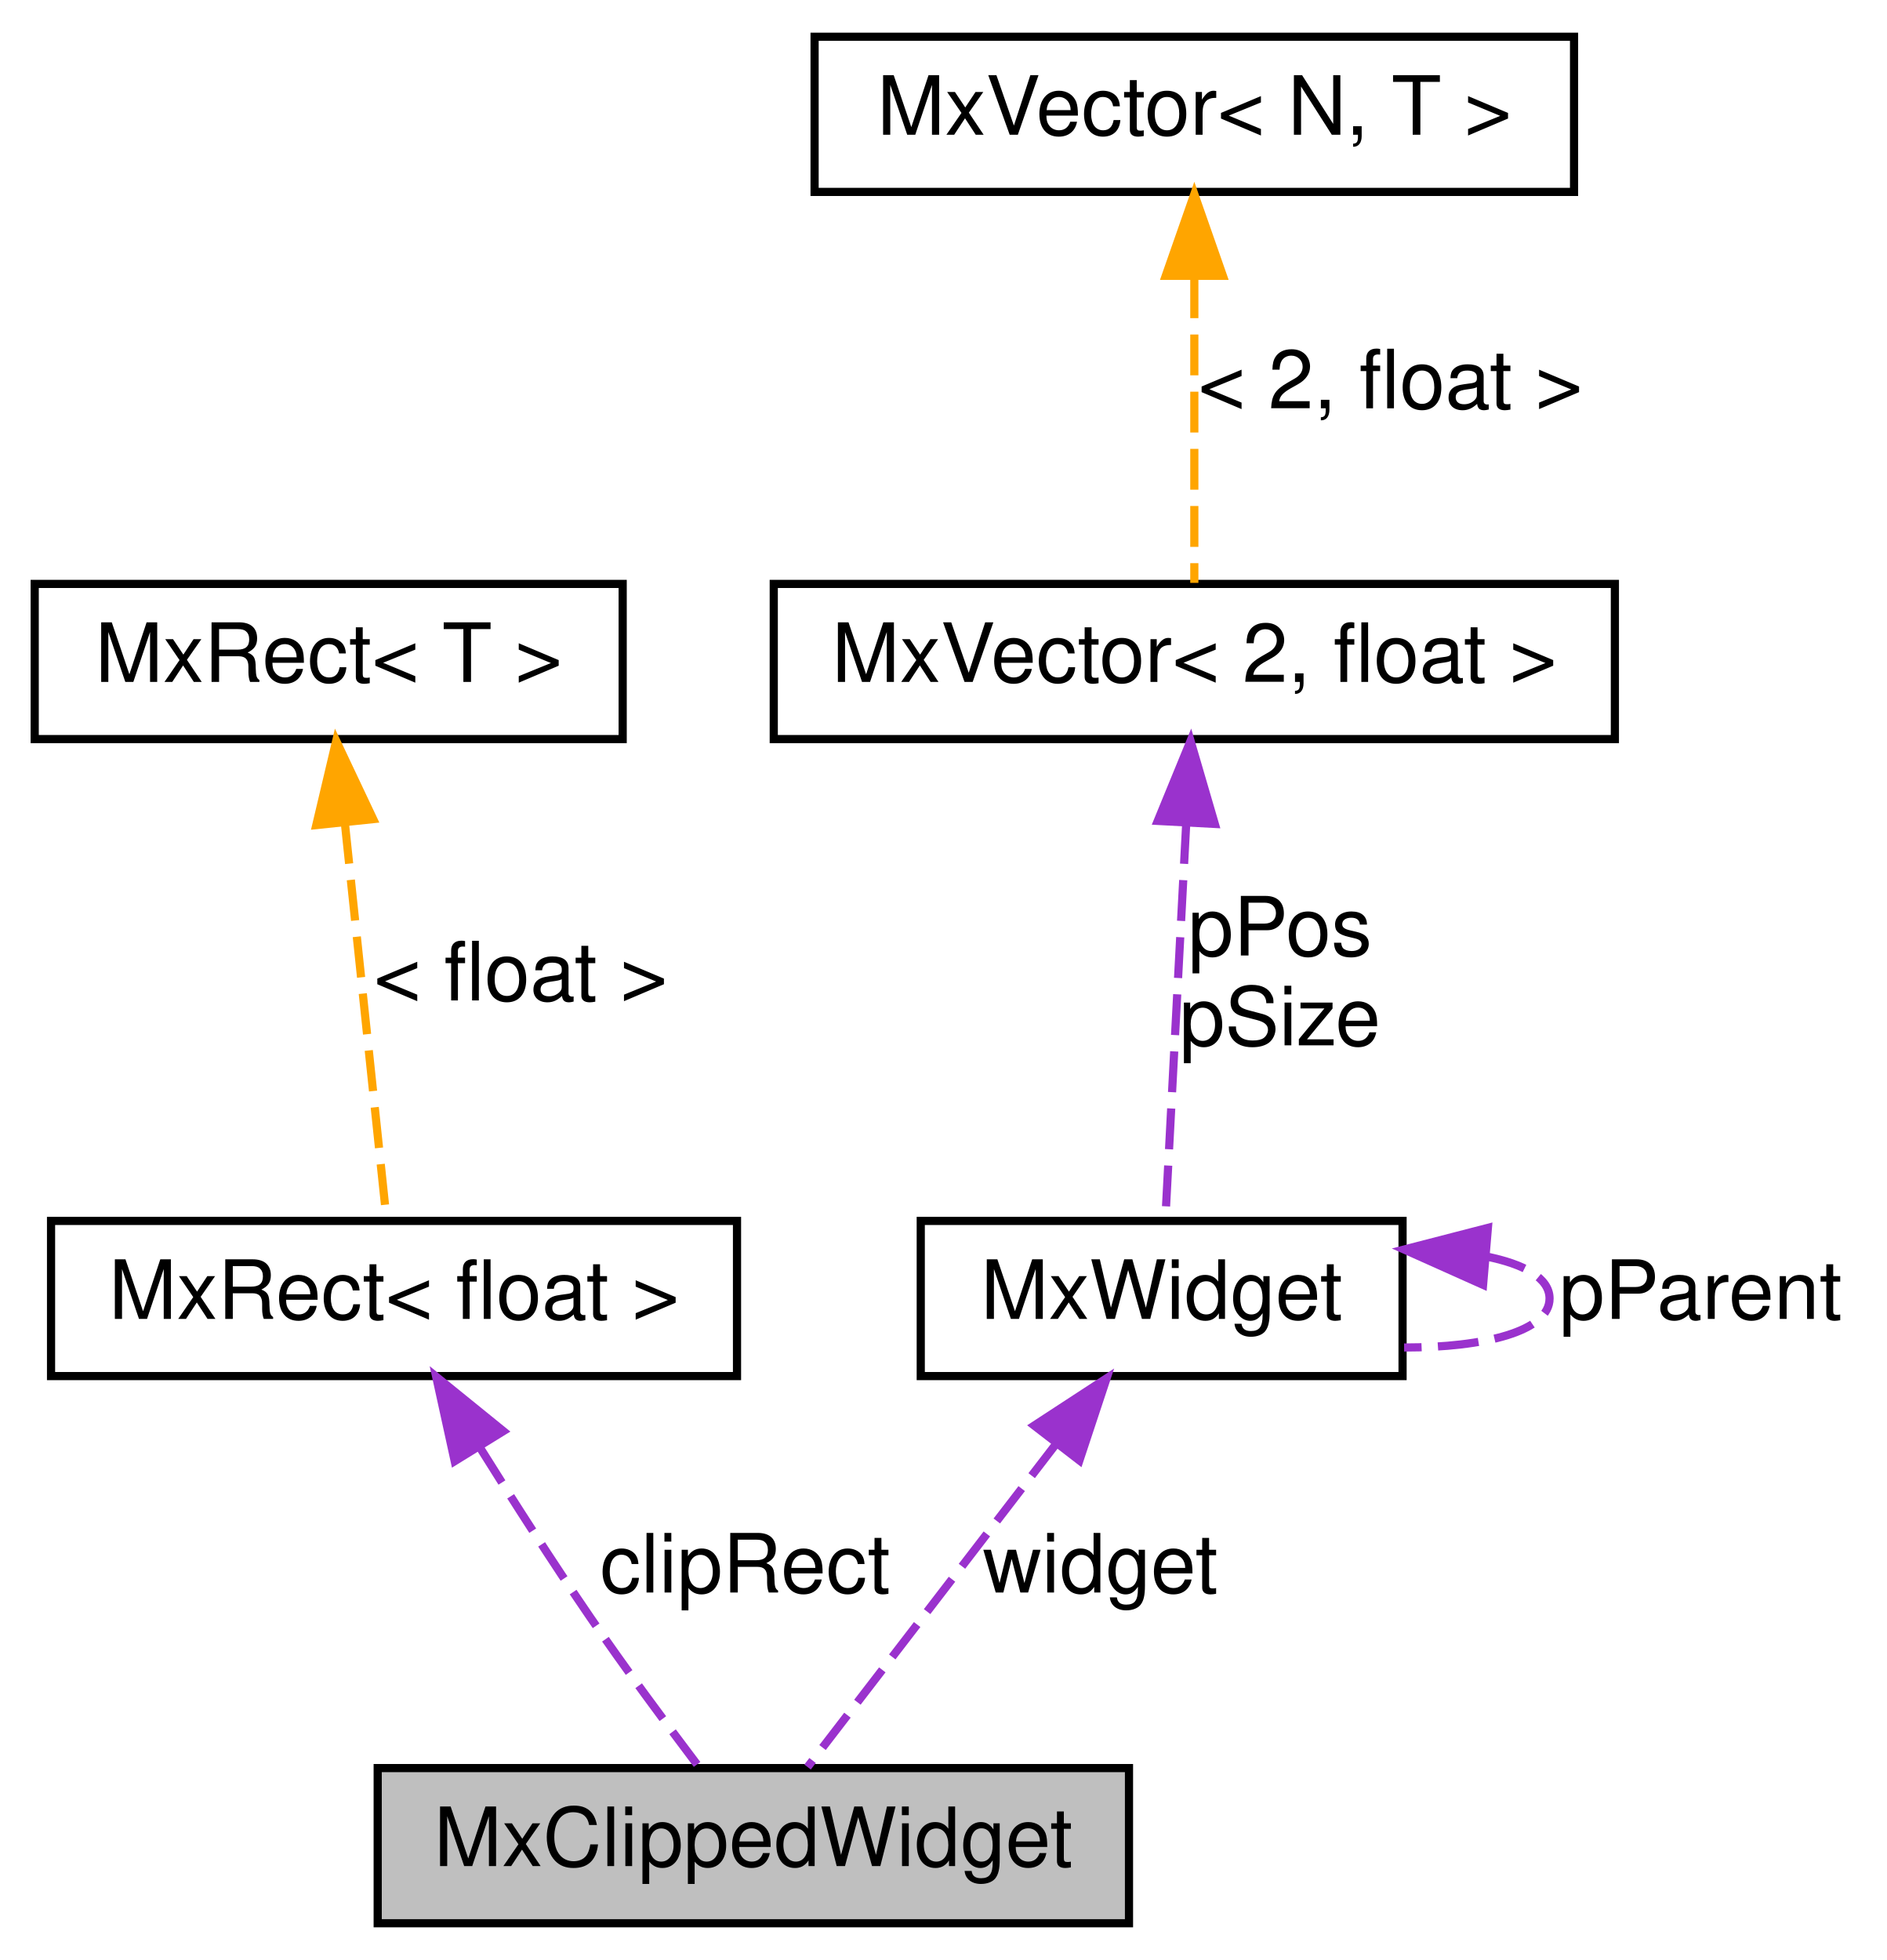
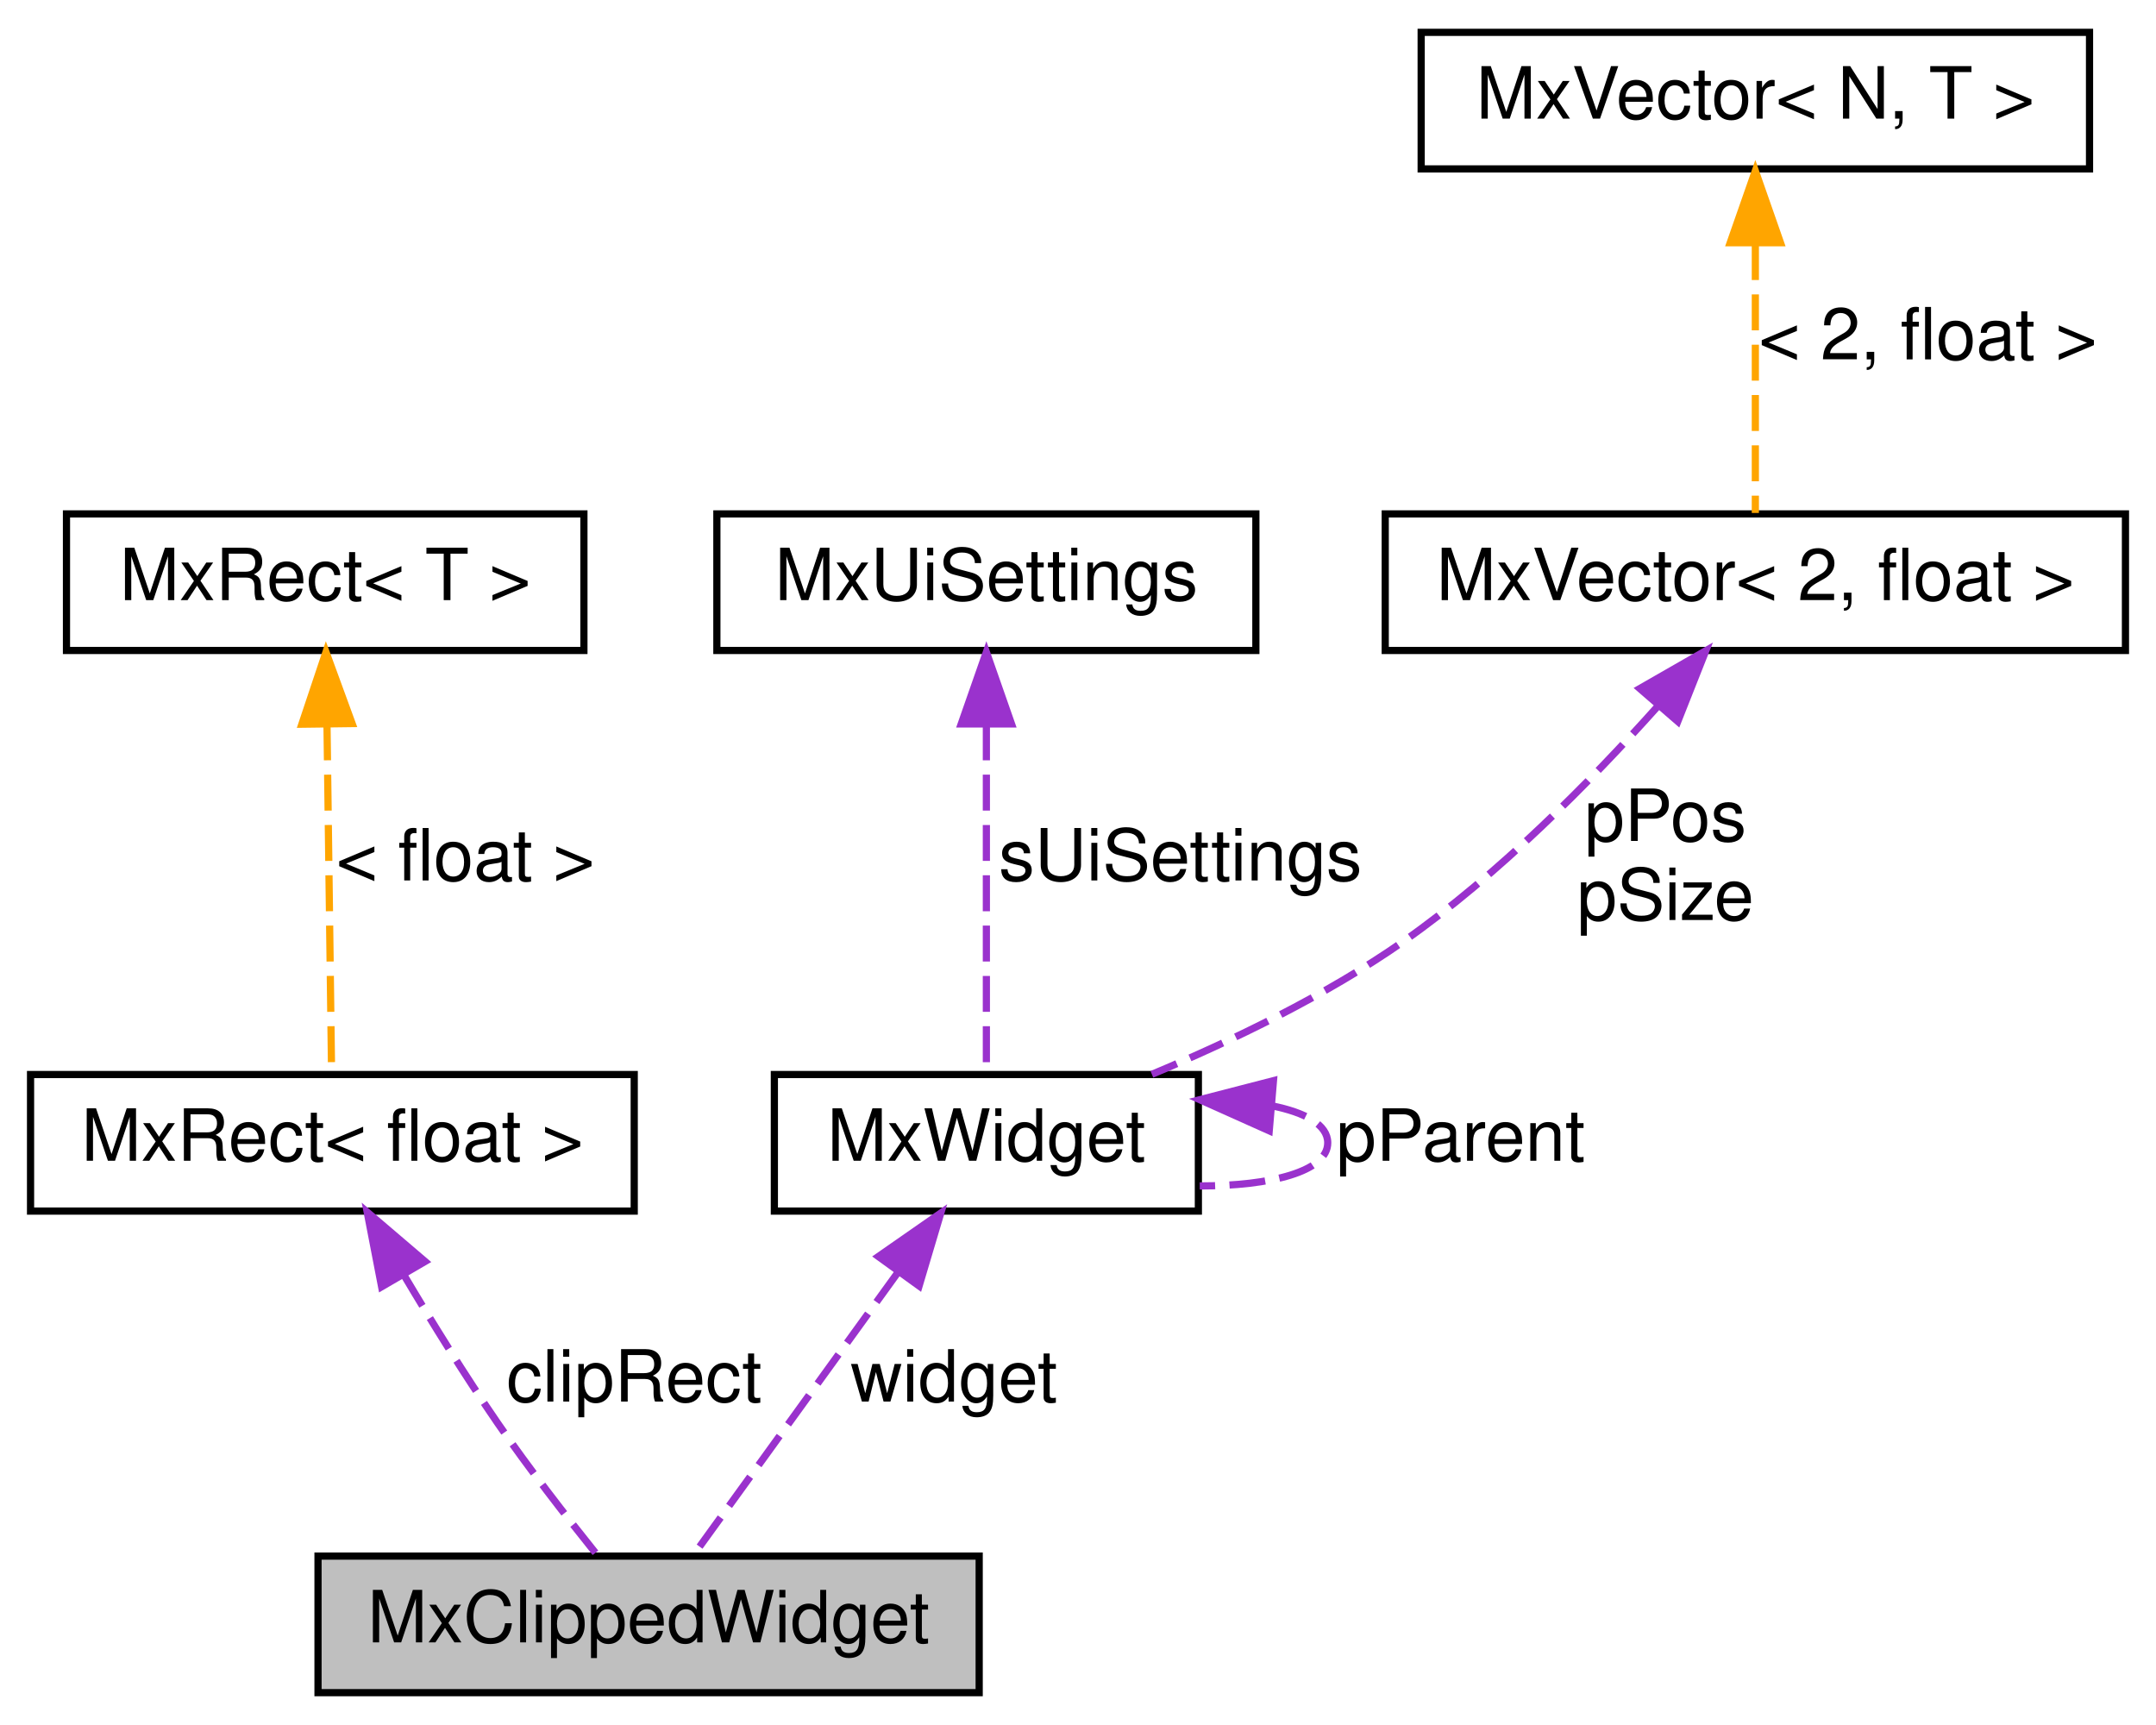
- <svg xmlns="http://www.w3.org/2000/svg" xmlns:xlink="http://www.w3.org/1999/xlink" width="231pt" height="240pt" viewBox="0.00 0.00 230.50 240.00">
+ <svg xmlns="http://www.w3.org/2000/svg" xmlns:xlink="http://www.w3.org/1999/xlink" width="300pt" height="240pt" viewBox="0.00 0.00 299.50 240.00">
  <g id="graph0" class="graph" transform="scale(1 1) rotate(0) translate(4 236)">
    <g id="node1" class="node">
      <g id="a_node1">
        <a xlink:title=" ">
-           <polygon fill="#bfbfbf" stroke="black" points="42,-0.5 42,-19.5 134,-19.5 134,-0.5 42,-0.5" />
-           <text text-anchor="middle" x="88" y="-7.5" font-family="Helvetica,sans-Serif" font-size="10.00">MxClippedWidget</text>
+           <polygon fill="#bfbfbf" stroke="black" points="40,-0.5 40,-19.5 132,-19.5 132,-0.5 40,-0.5" />
+           <text text-anchor="middle" x="86" y="-7.5" font-family="Helvetica,sans-Serif" font-size="10.00">MxClippedWidget</text>
        </a>
      </g>
    </g>
    <g id="node2" class="node">
      <g id="a_node2">
        <a xlink:href="class_mx_rect.html" target="_top" xlink:title=" ">
-           <polygon fill="none" stroke="black" points="2,-67.5 2,-86.5 86,-86.5 86,-67.5 2,-67.5" />
-           <text text-anchor="middle" x="44" y="-74.5" font-family="Helvetica,sans-Serif" font-size="10.00">MxRect&lt; float &gt;</text>
+           <polygon fill="none" stroke="black" points="0,-67.5 0,-86.5 84,-86.5 84,-67.5 0,-67.5" />
+           <text text-anchor="middle" x="42" y="-74.5" font-family="Helvetica,sans-Serif" font-size="10.00">MxRect&lt; float &gt;</text>
        </a>
      </g>
    </g>
    <g id="edge1" class="edge">
-       <path fill="none" stroke="#9a32cd" stroke-dasharray="5,2" d="M54.55,-58.7C58.64,-52.15 63.44,-44.66 68,-38 72.22,-31.84 77.22,-25.09 81.16,-19.88" />
-       <polygon fill="#9a32cd" stroke="#9a32cd" points="51.43,-57.08 49.16,-67.43 57.39,-60.76 51.43,-57.08" />
-       <text text-anchor="middle" x="87" y="-41" font-family="Helvetica,sans-Serif" font-size="10.00"> clipRect</text>
+       <path fill="none" stroke="#9a32cd" stroke-dasharray="5,2" d="M51.95,-58.61C55.85,-52.04 60.48,-44.57 65,-38 69.31,-31.74 74.56,-24.99 78.73,-19.8" />
+       <polygon fill="#9a32cd" stroke="#9a32cd" points="48.85,-56.97 46.84,-67.37 54.9,-60.49 48.85,-56.97" />
+       <text text-anchor="middle" x="84" y="-41" font-family="Helvetica,sans-Serif" font-size="10.00"> clipRect</text>
    </g>
    <g id="node3" class="node">
      <g id="a_node3">
        <a xlink:href="class_mx_rect.html" target="_top" xlink:title=" ">
-           <polygon fill="none" stroke="black" points="0,-145.5 0,-164.5 72,-164.5 72,-145.5 0,-145.5" />
-           <text text-anchor="middle" x="36" y="-152.5" font-family="Helvetica,sans-Serif" font-size="10.00">MxRect&lt; T &gt;</text>
+           <polygon fill="none" stroke="black" points="5,-145.5 5,-164.5 77,-164.5 77,-145.5 5,-145.5" />
+           <text text-anchor="middle" x="41" y="-152.5" font-family="Helvetica,sans-Serif" font-size="10.00">MxRect&lt; T &gt;</text>
        </a>
      </g>
    </g>
    <g id="edge2" class="edge">
-       <path fill="none" stroke="orange" stroke-dasharray="5,2" d="M37.98,-135.22C39.61,-119.7 41.86,-98.36 43.09,-86.62" />
-       <polygon fill="orange" stroke="orange" points="34.48,-134.97 36.92,-145.28 41.45,-135.7 34.48,-134.97" />
-       <text text-anchor="middle" x="59.5" y="-113.5" font-family="Helvetica,sans-Serif" font-size="10.00"> &lt; float &gt;</text>
+       <path fill="none" stroke="orange" stroke-dasharray="5,2" d="M41.25,-135.22C41.45,-119.7 41.73,-98.36 41.89,-86.62" />
+       <polygon fill="orange" stroke="orange" points="37.75,-135.24 41.11,-145.28 44.75,-135.33 37.75,-135.24" />
+       <text text-anchor="middle" x="60.5" y="-113.5" font-family="Helvetica,sans-Serif" font-size="10.00"> &lt; float &gt;</text>
    </g>
    <g id="node4" class="node">
      <g id="a_node4">
        <a xlink:href="class_mx_widget.html" target="_top" xlink:title=" ">
-           <polygon fill="none" stroke="black" points="108.5,-67.5 108.5,-86.5 167.5,-86.5 167.5,-67.5 108.5,-67.5" />
-           <text text-anchor="middle" x="138" y="-74.5" font-family="Helvetica,sans-Serif" font-size="10.00">MxWidget</text>
+           <polygon fill="none" stroke="black" points="103.5,-67.5 103.5,-86.5 162.5,-86.5 162.5,-67.5 103.5,-67.5" />
+           <text text-anchor="middle" x="133" y="-74.5" font-family="Helvetica,sans-Serif" font-size="10.00">MxWidget</text>
        </a>
      </g>
    </g>
    <g id="edge3" class="edge">
-       <path fill="none" stroke="#9a32cd" stroke-dasharray="5,2" d="M125.13,-59.27C115.38,-46.6 102.39,-29.7 94.64,-19.63" />
-       <polygon fill="#9a32cd" stroke="#9a32cd" points="122.39,-61.44 131.26,-67.23 127.93,-57.17 122.39,-61.44" />
-       <text text-anchor="middle" x="130.5" y="-41" font-family="Helvetica,sans-Serif" font-size="10.00"> widget</text>
+       <path fill="none" stroke="#9a32cd" stroke-dasharray="5,2" d="M120.64,-58.9C111.51,-46.27 99.45,-29.6 92.24,-19.63" />
+       <polygon fill="#9a32cd" stroke="#9a32cd" points="117.97,-61.18 126.66,-67.23 123.64,-57.08 117.97,-61.18" />
+       <text text-anchor="middle" x="128.5" y="-41" font-family="Helvetica,sans-Serif" font-size="10.00"> widget</text>
    </g>
-     <g id="edge6" class="edge">
-       <path fill="none" stroke="#9a32cd" stroke-dasharray="5,2" d="M177.67,-82.16C182.41,-81.22 185.5,-79.5 185.5,-77 185.5,-73 177.58,-71 167.69,-71" />
-       <polygon fill="#9a32cd" stroke="#9a32cd" points="177.36,-78.67 167.69,-83 177.95,-85.65 177.36,-78.67" />
-       <text text-anchor="middle" x="204" y="-74.5" font-family="Helvetica,sans-Serif" font-size="10.00"> pParent</text>
+     <g id="edge7" class="edge">
+       <path fill="none" stroke="#9a32cd" stroke-dasharray="5,2" d="M172.67,-82.16C177.41,-81.22 180.5,-79.5 180.5,-77 180.5,-73 172.58,-71 162.69,-71" />
+       <polygon fill="#9a32cd" stroke="#9a32cd" points="172.36,-78.67 162.69,-83 172.95,-85.65 172.36,-78.67" />
+       <text text-anchor="middle" x="199" y="-74.5" font-family="Helvetica,sans-Serif" font-size="10.00"> pParent</text>
    </g>
    <g id="node5" class="node">
      <g id="a_node5">
-         <a xlink:href="class_mx_vector.html" target="_top" xlink:title=" ">
-           <polygon fill="none" stroke="black" points="90.5,-145.5 90.5,-164.5 193.5,-164.5 193.5,-145.5 90.5,-145.5" />
-           <text text-anchor="middle" x="142" y="-152.5" font-family="Helvetica,sans-Serif" font-size="10.00">MxVector&lt; 2, float &gt;</text>
+         <a xlink:href="class_mx_ui_settings.html" target="_top" xlink:title=" ">
+           <polygon fill="none" stroke="black" points="95.5,-145.5 95.5,-164.5 170.5,-164.5 170.5,-145.5 95.5,-145.5" />
+           <text text-anchor="middle" x="133" y="-152.5" font-family="Helvetica,sans-Serif" font-size="10.00">MxUiSettings</text>
        </a>
      </g>
    </g>
    <g id="edge4" class="edge">
-       <path fill="none" stroke="#9a32cd" stroke-dasharray="5,2" d="M141.01,-135.22C140.19,-119.7 139.07,-98.36 138.45,-86.62" />
-       <polygon fill="#9a32cd" stroke="#9a32cd" points="137.52,-135.48 141.54,-145.28 144.51,-135.11 137.52,-135.48" />
-       <text text-anchor="middle" x="152.5" y="-119" font-family="Helvetica,sans-Serif" font-size="10.00"> pPos</text>
-       <text text-anchor="middle" x="152.5" y="-108" font-family="Helvetica,sans-Serif" font-size="10.00">pSize</text>
+       <path fill="none" stroke="#9a32cd" stroke-dasharray="5,2" d="M133,-135.22C133,-119.7 133,-98.36 133,-86.62" />
+       <polygon fill="#9a32cd" stroke="#9a32cd" points="129.5,-135.28 133,-145.28 136.5,-135.28 129.5,-135.28" />
+       <text text-anchor="middle" x="160" y="-113.5" font-family="Helvetica,sans-Serif" font-size="10.00"> sUiSettings</text>
    </g>
    <g id="node6" class="node">
      <g id="a_node6">
        <a xlink:href="class_mx_vector.html" target="_top" xlink:title=" ">
-           <polygon fill="none" stroke="black" points="95.5,-212.5 95.5,-231.5 188.5,-231.5 188.5,-212.5 95.5,-212.5" />
-           <text text-anchor="middle" x="142" y="-219.5" font-family="Helvetica,sans-Serif" font-size="10.00">MxVector&lt; N, T &gt;</text>
+           <polygon fill="none" stroke="black" points="188.5,-145.5 188.5,-164.5 291.5,-164.5 291.5,-145.5 188.5,-145.5" />
+           <text text-anchor="middle" x="240" y="-152.5" font-family="Helvetica,sans-Serif" font-size="10.00">MxVector&lt; 2, float &gt;</text>
        </a>
      </g>
    </g>
    <g id="edge5" class="edge">
-       <path fill="none" stroke="orange" stroke-dasharray="5,2" d="M142,-202.04C142,-189.67 142,-174.12 142,-164.63" />
-       <polygon fill="orange" stroke="orange" points="138.5,-202.23 142,-212.23 145.5,-202.23 138.5,-202.23" />
-       <text text-anchor="middle" x="166" y="-186" font-family="Helvetica,sans-Serif" font-size="10.00"> &lt; 2, float &gt;</text>
+       <path fill="none" stroke="#9a32cd" stroke-dasharray="5,2" d="M226.3,-137.6C217.09,-127.31 204.25,-114.27 191,-105 180.26,-97.49 167.1,-91.16 156.03,-86.53" />
+       <polygon fill="#9a32cd" stroke="#9a32cd" points="223.92,-140.2 233.11,-145.47 229.21,-135.62 223.92,-140.2" />
+       <text text-anchor="middle" x="227.5" y="-119" font-family="Helvetica,sans-Serif" font-size="10.00"> pPos</text>
+       <text text-anchor="middle" x="227.5" y="-108" font-family="Helvetica,sans-Serif" font-size="10.00">pSize</text>
+     </g>
+     <g id="node7" class="node">
+       <g id="a_node7">
+         <a xlink:href="class_mx_vector.html" target="_top" xlink:title=" ">
+           <polygon fill="none" stroke="black" points="193.5,-212.5 193.5,-231.5 286.5,-231.5 286.5,-212.5 193.5,-212.5" />
+           <text text-anchor="middle" x="240" y="-219.5" font-family="Helvetica,sans-Serif" font-size="10.00">MxVector&lt; N, T &gt;</text>
+         </a>
+       </g>
+     </g>
+     <g id="edge6" class="edge">
+       <path fill="none" stroke="orange" stroke-dasharray="5,2" d="M240,-202.04C240,-189.67 240,-174.12 240,-164.63" />
+       <polygon fill="orange" stroke="orange" points="236.5,-202.23 240,-212.23 243.5,-202.23 236.5,-202.23" />
+       <text text-anchor="middle" x="264" y="-186" font-family="Helvetica,sans-Serif" font-size="10.00"> &lt; 2, float &gt;</text>
    </g>
  </g>
</svg>
